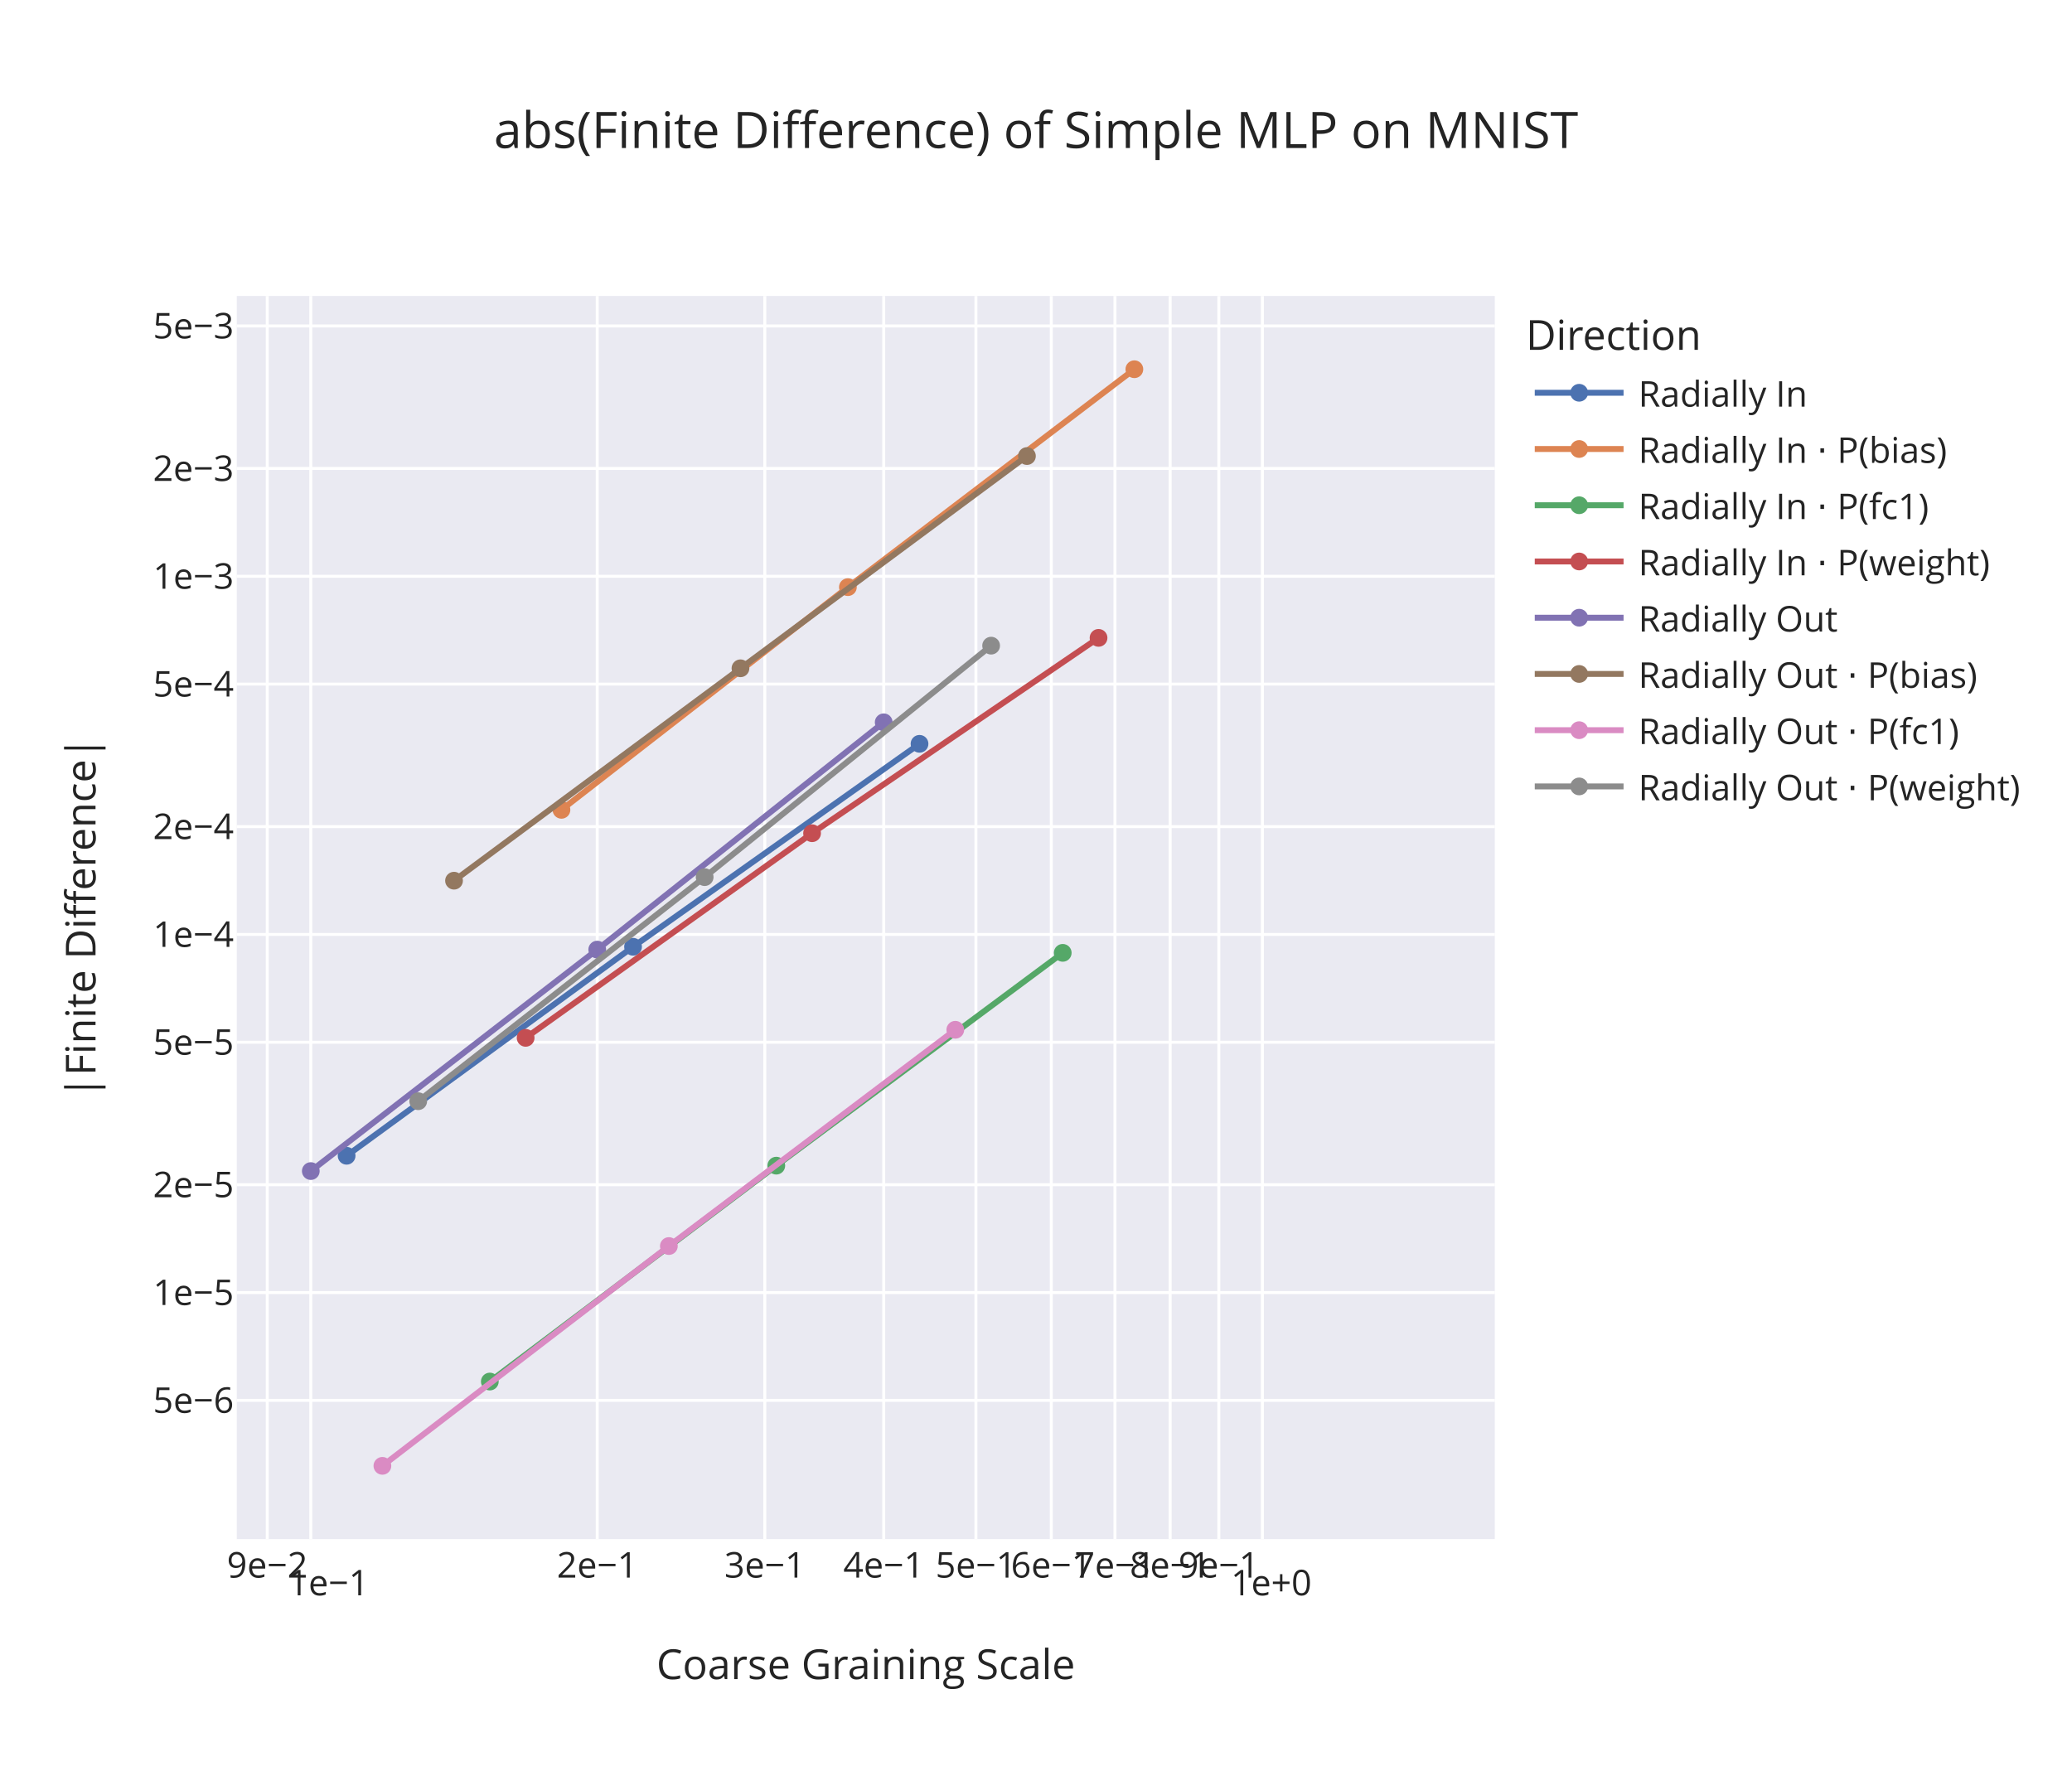
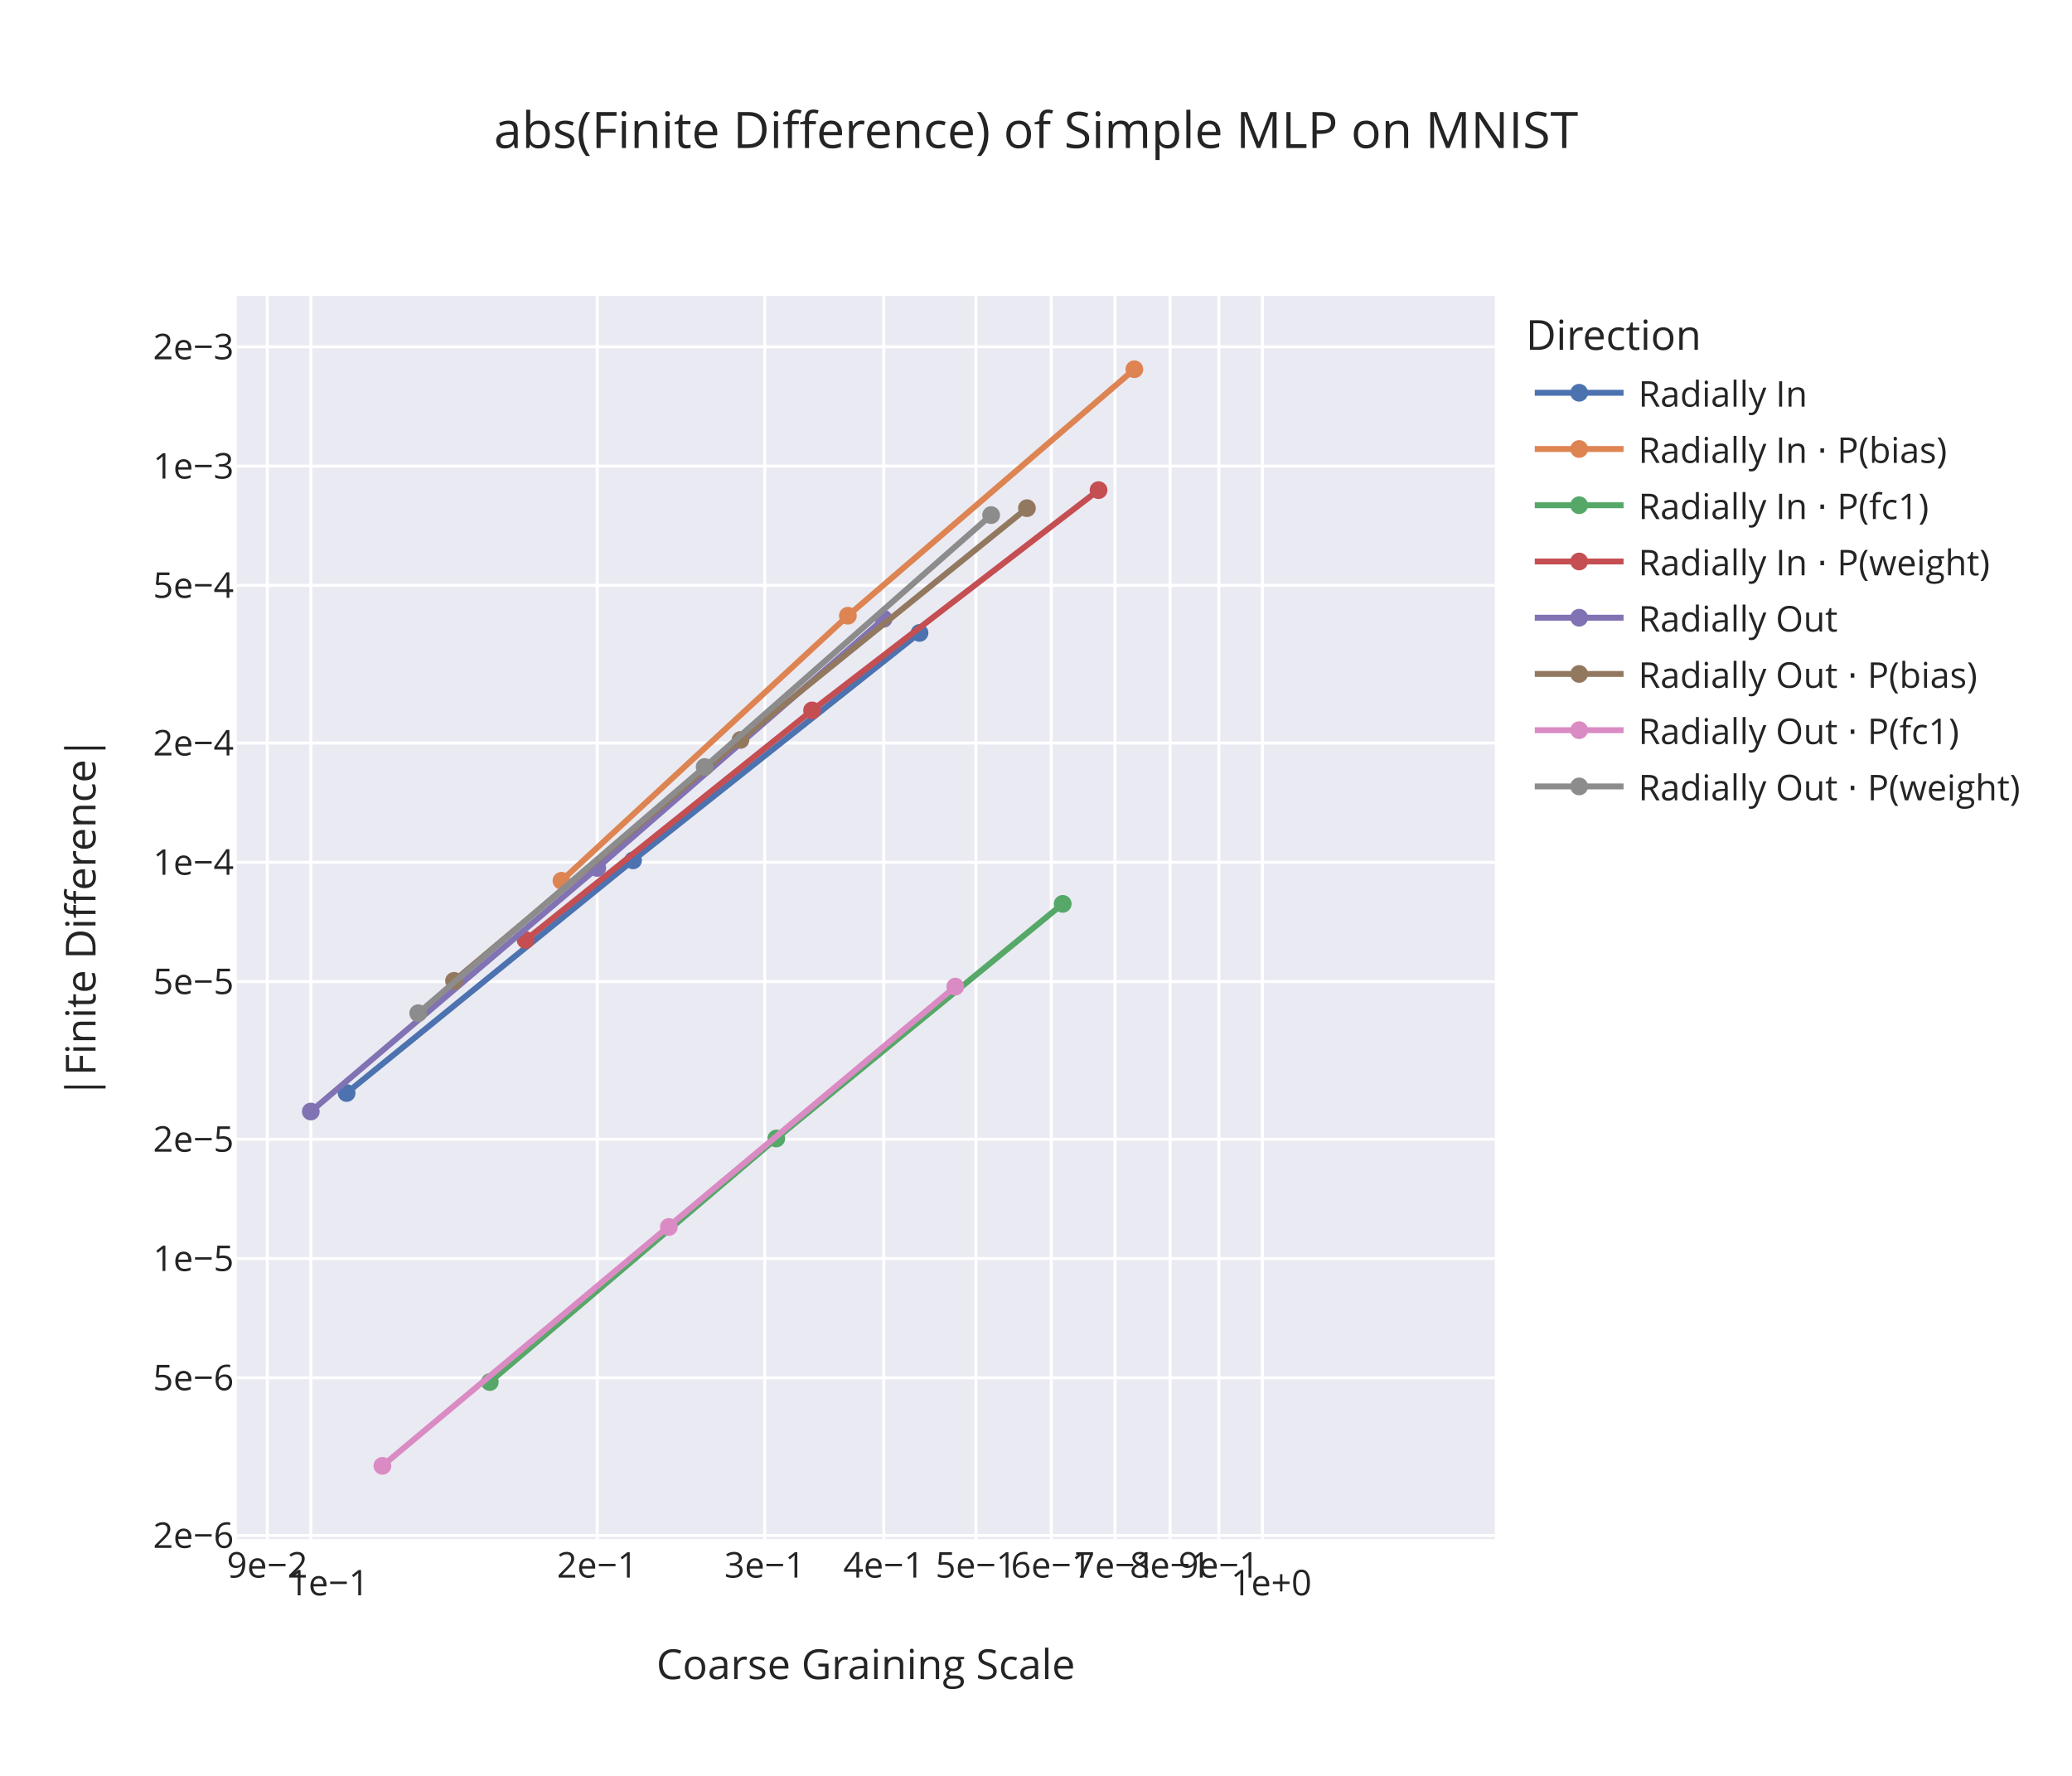
<svg xmlns="http://www.w3.org/2000/svg" class="main-svg" width="700" height="600" style="" viewBox="0 0 700 600">
  <rect x="0" y="0" width="700" height="600" style="fill: rgb(255, 255, 255); fill-opacity: 1;" />
-   <defs id="defs-af65b4">
+   <defs id="defs-10ab54">
    <g class="clips">
-       <clipPath id="clipaf65b4xyplot" class="plotclip">
+       <clipPath id="clip10ab54xyplot" class="plotclip">
        <rect width="425" height="420" />
      </clipPath>
-       <clipPath class="axesclip" id="clipaf65b4x">
+       <clipPath class="axesclip" id="clip10ab54x">
        <rect x="80" y="0" width="425" height="600" />
      </clipPath>
-       <clipPath class="axesclip" id="clipaf65b4y">
+       <clipPath class="axesclip" id="clip10ab54y">
        <rect x="0" y="100" width="700" height="420" />
      </clipPath>
-       <clipPath class="axesclip" id="clipaf65b4xy">
+       <clipPath class="axesclip" id="clip10ab54xy">
        <rect x="80" y="100" width="425" height="420" />
      </clipPath>
    </g>
    <g class="gradients" />
    <g class="patterns" />
  </defs>
  <g class="bglayer">
    <rect class="bg" x="80" y="100" width="425" height="420" style="fill: rgb(234, 234, 242); fill-opacity: 1; stroke-width: 0;" />
  </g>
  <g class="layer-below">
    <g class="imagelayer" />
    <g class="shapelayer" />
  </g>
  <g class="cartesianlayer">
    <g class="subplot xy">
      <g class="layer-subplot">
        <g class="shapelayer" />
        <g class="imagelayer" />
      </g>
      <g class="minor-gridlayer">
        <g class="x" />
        <g class="y" />
      </g>
      <g class="gridlayer">
        <g class="x">
          <path class="xgrid crisp" transform="translate(90.29,0)" d="M0,100v420" style="stroke: rgb(255, 255, 255); stroke-opacity: 1; stroke-width: 1px;" />
          <path class="xgrid crisp" transform="translate(105,0)" d="M0,100v420" style="stroke: rgb(255, 255, 255); stroke-opacity: 1; stroke-width: 1px;" />
          <path class="xgrid crisp" transform="translate(201.77,0)" d="M0,100v420" style="stroke: rgb(255, 255, 255); stroke-opacity: 1; stroke-width: 1px;" />
          <path class="xgrid crisp" transform="translate(258.38,0)" d="M0,100v420" style="stroke: rgb(255, 255, 255); stroke-opacity: 1; stroke-width: 1px;" />
          <path class="xgrid crisp" transform="translate(298.55,0)" d="M0,100v420" style="stroke: rgb(255, 255, 255); stroke-opacity: 1; stroke-width: 1px;" />
          <path class="xgrid crisp" transform="translate(329.7,0)" d="M0,100v420" style="stroke: rgb(255, 255, 255); stroke-opacity: 1; stroke-width: 1px;" />
          <path class="xgrid crisp" transform="translate(355.16,0)" d="M0,100v420" style="stroke: rgb(255, 255, 255); stroke-opacity: 1; stroke-width: 1px;" />
          <path class="xgrid crisp" transform="translate(376.68,0)" d="M0,100v420" style="stroke: rgb(255, 255, 255); stroke-opacity: 1; stroke-width: 1px;" />
          <path class="xgrid crisp" transform="translate(395.32,0)" d="M0,100v420" style="stroke: rgb(255, 255, 255); stroke-opacity: 1; stroke-width: 1px;" />
          <path class="xgrid crisp" transform="translate(411.77,0)" d="M0,100v420" style="stroke: rgb(255, 255, 255); stroke-opacity: 1; stroke-width: 1px;" />
          <path class="xgrid crisp" transform="translate(426.48,0)" d="M0,100v420" style="stroke: rgb(255, 255, 255); stroke-opacity: 1; stroke-width: 1px;" />
        </g>
        <g class="y">
-           <path class="ygrid crisp" transform="translate(0,473.13)" d="M80,0h425" style="stroke: rgb(255, 255, 255); stroke-opacity: 1; stroke-width: 1px;" />
-           <path class="ygrid crisp" transform="translate(0,436.71)" d="M80,0h425" style="stroke: rgb(255, 255, 255); stroke-opacity: 1; stroke-width: 1px;" />
-           <path class="ygrid crisp" transform="translate(0,400.28)" d="M80,0h425" style="stroke: rgb(255, 255, 255); stroke-opacity: 1; stroke-width: 1px;" />
-           <path class="ygrid crisp" transform="translate(0,352.13)" d="M80,0h425" style="stroke: rgb(255, 255, 255); stroke-opacity: 1; stroke-width: 1px;" />
-           <path class="ygrid crisp" transform="translate(0,315.71)" d="M80,0h425" style="stroke: rgb(255, 255, 255); stroke-opacity: 1; stroke-width: 1px;" />
-           <path class="ygrid crisp" transform="translate(0,279.28)" d="M80,0h425" style="stroke: rgb(255, 255, 255); stroke-opacity: 1; stroke-width: 1px;" />
-           <path class="ygrid crisp" transform="translate(0,231.13)" d="M80,0h425" style="stroke: rgb(255, 255, 255); stroke-opacity: 1; stroke-width: 1px;" />
-           <path class="ygrid crisp" transform="translate(0,194.7)" d="M80,0h425" style="stroke: rgb(255, 255, 255); stroke-opacity: 1; stroke-width: 1px;" />
-           <path class="ygrid crisp" transform="translate(0,158.28)" d="M80,0h425" style="stroke: rgb(255, 255, 255); stroke-opacity: 1; stroke-width: 1px;" />
-           <path class="ygrid crisp" transform="translate(0,110.13)" d="M80,0h425" style="stroke: rgb(255, 255, 255); stroke-opacity: 1; stroke-width: 1px;" />
+           <path class="ygrid crisp" transform="translate(0,518.77)" d="M80,0h425" style="stroke: rgb(255, 255, 255); stroke-opacity: 1; stroke-width: 1px;" />
+           <path class="ygrid crisp" transform="translate(0,465.5)" d="M80,0h425" style="stroke: rgb(255, 255, 255); stroke-opacity: 1; stroke-width: 1px;" />
+           <path class="ygrid crisp" transform="translate(0,425.21)" d="M80,0h425" style="stroke: rgb(255, 255, 255); stroke-opacity: 1; stroke-width: 1px;" />
+           <path class="ygrid crisp" transform="translate(0,384.91)" d="M80,0h425" style="stroke: rgb(255, 255, 255); stroke-opacity: 1; stroke-width: 1px;" />
+           <path class="ygrid crisp" transform="translate(0,331.64)" d="M80,0h425" style="stroke: rgb(255, 255, 255); stroke-opacity: 1; stroke-width: 1px;" />
+           <path class="ygrid crisp" transform="translate(0,291.34)" d="M80,0h425" style="stroke: rgb(255, 255, 255); stroke-opacity: 1; stroke-width: 1px;" />
+           <path class="ygrid crisp" transform="translate(0,251.04)" d="M80,0h425" style="stroke: rgb(255, 255, 255); stroke-opacity: 1; stroke-width: 1px;" />
+           <path class="ygrid crisp" transform="translate(0,197.77)" d="M80,0h425" style="stroke: rgb(255, 255, 255); stroke-opacity: 1; stroke-width: 1px;" />
+           <path class="ygrid crisp" transform="translate(0,157.48)" d="M80,0h425" style="stroke: rgb(255, 255, 255); stroke-opacity: 1; stroke-width: 1px;" />
+           <path class="ygrid crisp" transform="translate(0,117.18)" d="M80,0h425" style="stroke: rgb(255, 255, 255); stroke-opacity: 1; stroke-width: 1px;" />
        </g>
      </g>
      <g class="zerolinelayer" />
      <g class="layer-between">
        <g class="shapelayer" />
        <g class="imagelayer" />
      </g>
      <path class="xlines-below" />
      <path class="ylines-below" />
      <g class="overlines-below" />
      <g class="xaxislayer-below" />
      <g class="yaxislayer-below" />
      <g class="overaxes-below" />
-       <g class="plot" transform="translate(80,100)" clip-path="url(#clipaf65b4xyplot)">
+       <g class="plot" transform="translate(80,100)" clip-path="url(#clip10ab54xyplot)">
        <g class="scatterlayer mlayer">
-           <g class="trace scatter tracee5538f" style="stroke-miterlimit: 2; opacity: 1;">
-             <g class="fills" />
-             <g class="errorbars" />
-             <g class="lines">
-               <path class="js-line" d="M37.1,290.49L133.87,219.88L230.65,151.31" style="vector-effect: none; fill: none; stroke: rgb(76, 114, 176); stroke-opacity: 1; stroke-width: 2px; opacity: 1;" />
-             </g>
-             <g class="points">
-               <path class="point" transform="translate(37.1,290.49)" d="M3,0A3,3 0 1,1 0,-3A3,3 0 0,1 3,0Z" style="opacity: 1; stroke-width: 0px; fill: rgb(76, 114, 176); fill-opacity: 1;" />
-               <path class="point" transform="translate(133.87,219.88)" d="M3,0A3,3 0 1,1 0,-3A3,3 0 0,1 3,0Z" style="opacity: 1; stroke-width: 0px; fill: rgb(76, 114, 176); fill-opacity: 1;" />
-               <path class="point" transform="translate(230.65,151.31)" d="M3,0A3,3 0 1,1 0,-3A3,3 0 0,1 3,0Z" style="opacity: 1; stroke-width: 0px; fill: rgb(76, 114, 176); fill-opacity: 1;" />
-             </g>
-             <g class="text" />
-           </g>
-           <g class="trace scatter tracea73d9d" style="stroke-miterlimit: 2; opacity: 1;">
-             <g class="fills" />
-             <g class="errorbars" />
-             <g class="lines">
-               <path class="js-line" d="M109.68,173.61L206.45,98.37L303.23,24.75" style="vector-effect: none; fill: none; stroke: rgb(221, 132, 82); stroke-opacity: 1; stroke-width: 2px; opacity: 1;" />
-             </g>
-             <g class="points">
-               <path class="point" transform="translate(109.68,173.61)" d="M3,0A3,3 0 1,1 0,-3A3,3 0 0,1 3,0Z" style="opacity: 1; stroke-width: 0px; fill: rgb(221, 132, 82); fill-opacity: 1;" />
-               <path class="point" transform="translate(206.45,98.37)" d="M3,0A3,3 0 1,1 0,-3A3,3 0 0,1 3,0Z" style="opacity: 1; stroke-width: 0px; fill: rgb(221, 132, 82); fill-opacity: 1;" />
+           <g class="trace scatter tracea377d1" style="stroke-miterlimit: 2; opacity: 1;">
+             <g class="fills" />
+             <g class="errorbars" />
+             <g class="lines">
+               <path class="js-line" d="M37.1,269.29L133.87,190.68L230.65,113.84" style="vector-effect: none; fill: none; stroke: rgb(76, 114, 176); stroke-opacity: 1; stroke-width: 2px; opacity: 1;" />
+             </g>
+             <g class="points">
+               <path class="point" transform="translate(37.1,269.29)" d="M3,0A3,3 0 1,1 0,-3A3,3 0 0,1 3,0Z" style="opacity: 1; stroke-width: 0px; fill: rgb(76, 114, 176); fill-opacity: 1;" />
+               <path class="point" transform="translate(133.87,190.68)" d="M3,0A3,3 0 1,1 0,-3A3,3 0 0,1 3,0Z" style="opacity: 1; stroke-width: 0px; fill: rgb(76, 114, 176); fill-opacity: 1;" />
+               <path class="point" transform="translate(230.65,113.84)" d="M3,0A3,3 0 1,1 0,-3A3,3 0 0,1 3,0Z" style="opacity: 1; stroke-width: 0px; fill: rgb(76, 114, 176); fill-opacity: 1;" />
+             </g>
+             <g class="text" />
+           </g>
+           <g class="trace scatter trace57235b" style="stroke-miterlimit: 2; opacity: 1;">
+             <g class="fills" />
+             <g class="errorbars" />
+             <g class="lines">
+               <path class="js-line" d="M109.68,197.57L206.45,108.03L303.23,24.75" style="vector-effect: none; fill: none; stroke: rgb(221, 132, 82); stroke-opacity: 1; stroke-width: 2px; opacity: 1;" />
+             </g>
+             <g class="points">
+               <path class="point" transform="translate(109.68,197.57)" d="M3,0A3,3 0 1,1 0,-3A3,3 0 0,1 3,0Z" style="opacity: 1; stroke-width: 0px; fill: rgb(221, 132, 82); fill-opacity: 1;" />
+               <path class="point" transform="translate(206.45,108.03)" d="M3,0A3,3 0 1,1 0,-3A3,3 0 0,1 3,0Z" style="opacity: 1; stroke-width: 0px; fill: rgb(221, 132, 82); fill-opacity: 1;" />
              <path class="point" transform="translate(303.23,24.75)" d="M3,0A3,3 0 1,1 0,-3A3,3 0 0,1 3,0Z" style="opacity: 1; stroke-width: 0px; fill: rgb(221, 132, 82); fill-opacity: 1;" />
            </g>
            <g class="text" />
          </g>
-           <g class="trace scatter trace91659c" style="stroke-miterlimit: 2; opacity: 1;">
-             <g class="fills" />
-             <g class="errorbars" />
-             <g class="lines">
-               <path class="js-line" d="M85.48,366.77L182.26,293.83L279.03,221.93" style="vector-effect: none; fill: none; stroke: rgb(85, 168, 104); stroke-opacity: 1; stroke-width: 2px; opacity: 1;" />
-             </g>
-             <g class="points">
-               <path class="point" transform="translate(85.48,366.77)" d="M3,0A3,3 0 1,1 0,-3A3,3 0 0,1 3,0Z" style="opacity: 1; stroke-width: 0px; fill: rgb(85, 168, 104); fill-opacity: 1;" />
-               <path class="point" transform="translate(182.26,293.83)" d="M3,0A3,3 0 1,1 0,-3A3,3 0 0,1 3,0Z" style="opacity: 1; stroke-width: 0px; fill: rgb(85, 168, 104); fill-opacity: 1;" />
-               <path class="point" transform="translate(279.03,221.93)" d="M3,0A3,3 0 1,1 0,-3A3,3 0 0,1 3,0Z" style="opacity: 1; stroke-width: 0px; fill: rgb(85, 168, 104); fill-opacity: 1;" />
-             </g>
-             <g class="text" />
-           </g>
-           <g class="trace scatter trace039fd4" style="stroke-miterlimit: 2; opacity: 1;">
-             <g class="fills" />
-             <g class="errorbars" />
-             <g class="lines">
-               <path class="js-line" d="M97.58,250.65L194.35,181.51L291.13,115.51" style="vector-effect: none; fill: none; stroke: rgb(196, 78, 82); stroke-opacity: 1; stroke-width: 2px; opacity: 1;" />
-             </g>
-             <g class="points">
-               <path class="point" transform="translate(97.58,250.65)" d="M3,0A3,3 0 1,1 0,-3A3,3 0 0,1 3,0Z" style="opacity: 1; stroke-width: 0px; fill: rgb(196, 78, 82); fill-opacity: 1;" />
-               <path class="point" transform="translate(194.35,181.51)" d="M3,0A3,3 0 1,1 0,-3A3,3 0 0,1 3,0Z" style="opacity: 1; stroke-width: 0px; fill: rgb(196, 78, 82); fill-opacity: 1;" />
-               <path class="point" transform="translate(291.13,115.51)" d="M3,0A3,3 0 1,1 0,-3A3,3 0 0,1 3,0Z" style="opacity: 1; stroke-width: 0px; fill: rgb(196, 78, 82); fill-opacity: 1;" />
-             </g>
-             <g class="text" />
-           </g>
-           <g class="trace scatter trace7baa0a" style="stroke-miterlimit: 2; opacity: 1;">
-             <g class="fills" />
-             <g class="errorbars" />
-             <g class="lines">
-               <path class="js-line" d="M25,295.66L121.77,220.83L218.55,144.04" style="vector-effect: none; fill: none; stroke: rgb(129, 114, 179); stroke-opacity: 1; stroke-width: 2px; opacity: 1;" />
-             </g>
-             <g class="points">
-               <path class="point" transform="translate(25,295.66)" d="M3,0A3,3 0 1,1 0,-3A3,3 0 0,1 3,0Z" style="opacity: 1; stroke-width: 0px; fill: rgb(129, 114, 179); fill-opacity: 1;" />
-               <path class="point" transform="translate(121.77,220.83)" d="M3,0A3,3 0 1,1 0,-3A3,3 0 0,1 3,0Z" style="opacity: 1; stroke-width: 0px; fill: rgb(129, 114, 179); fill-opacity: 1;" />
-               <path class="point" transform="translate(218.55,144.04)" d="M3,0A3,3 0 1,1 0,-3A3,3 0 0,1 3,0Z" style="opacity: 1; stroke-width: 0px; fill: rgb(129, 114, 179); fill-opacity: 1;" />
-             </g>
-             <g class="text" />
-           </g>
-           <g class="trace scatter trace7bb5a4" style="stroke-miterlimit: 2; opacity: 1;">
-             <g class="fills" />
-             <g class="errorbars" />
-             <g class="lines">
-               <path class="js-line" d="M73.39,197.55L266.94,54.08" style="vector-effect: none; fill: none; stroke: rgb(147, 120, 96); stroke-opacity: 1; stroke-width: 2px; opacity: 1;" />
-             </g>
-             <g class="points">
-               <path class="point" transform="translate(73.39,197.55)" d="M3,0A3,3 0 1,1 0,-3A3,3 0 0,1 3,0Z" style="opacity: 1; stroke-width: 0px; fill: rgb(147, 120, 96); fill-opacity: 1;" />
-               <path class="point" transform="translate(170.16,125.79)" d="M3,0A3,3 0 1,1 0,-3A3,3 0 0,1 3,0Z" style="opacity: 1; stroke-width: 0px; fill: rgb(147, 120, 96); fill-opacity: 1;" />
-               <path class="point" transform="translate(266.94,54.08)" d="M3,0A3,3 0 1,1 0,-3A3,3 0 0,1 3,0Z" style="opacity: 1; stroke-width: 0px; fill: rgb(147, 120, 96); fill-opacity: 1;" />
-             </g>
-             <g class="text" />
-           </g>
-           <g class="trace scatter trace5048cb" style="stroke-miterlimit: 2; opacity: 1;">
-             <g class="fills" />
-             <g class="errorbars" />
-             <g class="lines">
-               <path class="js-line" d="M49.19,395.25L145.97,320.99L242.74,247.92" style="vector-effect: none; fill: none; stroke: rgb(218, 139, 195); stroke-opacity: 1; stroke-width: 2px; opacity: 1;" />
+           <g class="trace scatter trace805c27" style="stroke-miterlimit: 2; opacity: 1;">
+             <g class="fills" />
+             <g class="errorbars" />
+             <g class="lines">
+               <path class="js-line" d="M85.48,366.94L182.26,284.65L279.03,205.38" style="vector-effect: none; fill: none; stroke: rgb(85, 168, 104); stroke-opacity: 1; stroke-width: 2px; opacity: 1;" />
+             </g>
+             <g class="points">
+               <path class="point" transform="translate(85.48,366.94)" d="M3,0A3,3 0 1,1 0,-3A3,3 0 0,1 3,0Z" style="opacity: 1; stroke-width: 0px; fill: rgb(85, 168, 104); fill-opacity: 1;" />
+               <path class="point" transform="translate(182.26,284.65)" d="M3,0A3,3 0 1,1 0,-3A3,3 0 0,1 3,0Z" style="opacity: 1; stroke-width: 0px; fill: rgb(85, 168, 104); fill-opacity: 1;" />
+               <path class="point" transform="translate(279.03,205.38)" d="M3,0A3,3 0 1,1 0,-3A3,3 0 0,1 3,0Z" style="opacity: 1; stroke-width: 0px; fill: rgb(85, 168, 104); fill-opacity: 1;" />
+             </g>
+             <g class="text" />
+           </g>
+           <g class="trace scatter trace6a32e7" style="stroke-miterlimit: 2; opacity: 1;">
+             <g class="fills" />
+             <g class="errorbars" />
+             <g class="lines">
+               <path class="js-line" d="M97.58,217.59L194.35,140.02L291.13,65.59" style="vector-effect: none; fill: none; stroke: rgb(196, 78, 82); stroke-opacity: 1; stroke-width: 2px; opacity: 1;" />
+             </g>
+             <g class="points">
+               <path class="point" transform="translate(97.58,217.59)" d="M3,0A3,3 0 1,1 0,-3A3,3 0 0,1 3,0Z" style="opacity: 1; stroke-width: 0px; fill: rgb(196, 78, 82); fill-opacity: 1;" />
+               <path class="point" transform="translate(194.35,140.02)" d="M3,0A3,3 0 1,1 0,-3A3,3 0 0,1 3,0Z" style="opacity: 1; stroke-width: 0px; fill: rgb(196, 78, 82); fill-opacity: 1;" />
+               <path class="point" transform="translate(291.13,65.59)" d="M3,0A3,3 0 1,1 0,-3A3,3 0 0,1 3,0Z" style="opacity: 1; stroke-width: 0px; fill: rgb(196, 78, 82); fill-opacity: 1;" />
+             </g>
+             <g class="text" />
+           </g>
+           <g class="trace scatter trace782c33" style="stroke-miterlimit: 2; opacity: 1;">
+             <g class="fills" />
+             <g class="errorbars" />
+             <g class="lines">
+               <path class="js-line" d="M25,275.54L121.77,193.26L218.55,109.06" style="vector-effect: none; fill: none; stroke: rgb(129, 114, 179); stroke-opacity: 1; stroke-width: 2px; opacity: 1;" />
+             </g>
+             <g class="points">
+               <path class="point" transform="translate(25,275.54)" d="M3,0A3,3 0 1,1 0,-3A3,3 0 0,1 3,0Z" style="opacity: 1; stroke-width: 0px; fill: rgb(129, 114, 179); fill-opacity: 1;" />
+               <path class="point" transform="translate(121.77,193.26)" d="M3,0A3,3 0 1,1 0,-3A3,3 0 0,1 3,0Z" style="opacity: 1; stroke-width: 0px; fill: rgb(129, 114, 179); fill-opacity: 1;" />
+               <path class="point" transform="translate(218.55,109.06)" d="M3,0A3,3 0 1,1 0,-3A3,3 0 0,1 3,0Z" style="opacity: 1; stroke-width: 0px; fill: rgb(129, 114, 179); fill-opacity: 1;" />
+             </g>
+             <g class="text" />
+           </g>
+           <g class="trace scatter trace9dc2d0" style="stroke-miterlimit: 2; opacity: 1;">
+             <g class="fills" />
+             <g class="errorbars" />
+             <g class="lines">
+               <path class="js-line" d="M73.39,231.39L170.16,150L266.94,71.69" style="vector-effect: none; fill: none; stroke: rgb(147, 120, 96); stroke-opacity: 1; stroke-width: 2px; opacity: 1;" />
+             </g>
+             <g class="points">
+               <path class="point" transform="translate(73.39,231.39)" d="M3,0A3,3 0 1,1 0,-3A3,3 0 0,1 3,0Z" style="opacity: 1; stroke-width: 0px; fill: rgb(147, 120, 96); fill-opacity: 1;" />
+               <path class="point" transform="translate(170.16,150)" d="M3,0A3,3 0 1,1 0,-3A3,3 0 0,1 3,0Z" style="opacity: 1; stroke-width: 0px; fill: rgb(147, 120, 96); fill-opacity: 1;" />
+               <path class="point" transform="translate(266.94,71.69)" d="M3,0A3,3 0 1,1 0,-3A3,3 0 0,1 3,0Z" style="opacity: 1; stroke-width: 0px; fill: rgb(147, 120, 96); fill-opacity: 1;" />
+             </g>
+             <g class="text" />
+           </g>
+           <g class="trace scatter trace8a8387" style="stroke-miterlimit: 2; opacity: 1;">
+             <g class="fills" />
+             <g class="errorbars" />
+             <g class="lines">
+               <path class="js-line" d="M49.19,395.25L242.74,233.33" style="vector-effect: none; fill: none; stroke: rgb(218, 139, 195); stroke-opacity: 1; stroke-width: 2px; opacity: 1;" />
            </g>
            <g class="points">
              <path class="point" transform="translate(49.19,395.25)" d="M3,0A3,3 0 1,1 0,-3A3,3 0 0,1 3,0Z" style="opacity: 1; stroke-width: 0px; fill: rgb(218, 139, 195); fill-opacity: 1;" />
-               <path class="point" transform="translate(145.97,320.99)" d="M3,0A3,3 0 1,1 0,-3A3,3 0 0,1 3,0Z" style="opacity: 1; stroke-width: 0px; fill: rgb(218, 139, 195); fill-opacity: 1;" />
-               <path class="point" transform="translate(242.74,247.92)" d="M3,0A3,3 0 1,1 0,-3A3,3 0 0,1 3,0Z" style="opacity: 1; stroke-width: 0px; fill: rgb(218, 139, 195); fill-opacity: 1;" />
-             </g>
-             <g class="text" />
-           </g>
-           <g class="trace scatter tracec4c87a" style="stroke-miterlimit: 2; opacity: 1;">
-             <g class="fills" />
-             <g class="errorbars" />
-             <g class="lines">
-               <path class="js-line" d="M61.29,272.05L158.06,196.35L254.84,118.14" style="vector-effect: none; fill: none; stroke: rgb(140, 140, 140); stroke-opacity: 1; stroke-width: 2px; opacity: 1;" />
-             </g>
-             <g class="points">
-               <path class="point" transform="translate(61.29,272.05)" d="M3,0A3,3 0 1,1 0,-3A3,3 0 0,1 3,0Z" style="opacity: 1; stroke-width: 0px; fill: rgb(140, 140, 140); fill-opacity: 1;" />
-               <path class="point" transform="translate(158.06,196.35)" d="M3,0A3,3 0 1,1 0,-3A3,3 0 0,1 3,0Z" style="opacity: 1; stroke-width: 0px; fill: rgb(140, 140, 140); fill-opacity: 1;" />
-               <path class="point" transform="translate(254.84,118.14)" d="M3,0A3,3 0 1,1 0,-3A3,3 0 0,1 3,0Z" style="opacity: 1; stroke-width: 0px; fill: rgb(140, 140, 140); fill-opacity: 1;" />
+               <path class="point" transform="translate(145.97,314.54)" d="M3,0A3,3 0 1,1 0,-3A3,3 0 0,1 3,0Z" style="opacity: 1; stroke-width: 0px; fill: rgb(218, 139, 195); fill-opacity: 1;" />
+               <path class="point" transform="translate(242.74,233.33)" d="M3,0A3,3 0 1,1 0,-3A3,3 0 0,1 3,0Z" style="opacity: 1; stroke-width: 0px; fill: rgb(218, 139, 195); fill-opacity: 1;" />
+             </g>
+             <g class="text" />
+           </g>
+           <g class="trace scatter trace06b596" style="stroke-miterlimit: 2; opacity: 1;">
+             <g class="fills" />
+             <g class="errorbars" />
+             <g class="lines">
+               <path class="js-line" d="M61.29,242.31L158.06,159.14L254.84,74.03" style="vector-effect: none; fill: none; stroke: rgb(140, 140, 140); stroke-opacity: 1; stroke-width: 2px; opacity: 1;" />
+             </g>
+             <g class="points">
+               <path class="point" transform="translate(61.29,242.31)" d="M3,0A3,3 0 1,1 0,-3A3,3 0 0,1 3,0Z" style="opacity: 1; stroke-width: 0px; fill: rgb(140, 140, 140); fill-opacity: 1;" />
+               <path class="point" transform="translate(158.06,159.14)" d="M3,0A3,3 0 1,1 0,-3A3,3 0 0,1 3,0Z" style="opacity: 1; stroke-width: 0px; fill: rgb(140, 140, 140); fill-opacity: 1;" />
+               <path class="point" transform="translate(254.84,74.03)" d="M3,0A3,3 0 1,1 0,-3A3,3 0 0,1 3,0Z" style="opacity: 1; stroke-width: 0px; fill: rgb(140, 140, 140); fill-opacity: 1;" />
            </g>
            <g class="text" />
          </g>
        </g>
      </g>
      <g class="overplot" />
      <path class="xlines-above crisp" d="M0,0" style="fill: none;" />
      <path class="ylines-above crisp" d="M0,0" style="fill: none;" />
      <g class="overlines-above" />
      <g class="xaxislayer-above">
        <g class="xtick">
          <text text-anchor="middle" x="0" y="533" transform="translate(90.29,0)" style="font-family: 'Open Sans', verdana, arial, sans-serif; font-size: 12px; fill: rgb(36, 36, 36); fill-opacity: 1; white-space: pre; opacity: 1;">9e−2</text>
        </g>
        <g class="xtick">
          <text text-anchor="middle" x="6" y="539" style="font-family: 'Open Sans', verdana, arial, sans-serif; font-size: 12px; fill: rgb(36, 36, 36); fill-opacity: 1; white-space: pre; opacity: 1;" transform="translate(105,0)">1e−1</text>
        </g>
        <g class="xtick">
          <text text-anchor="middle" x="0" y="533" style="font-family: 'Open Sans', verdana, arial, sans-serif; font-size: 12px; fill: rgb(36, 36, 36); fill-opacity: 1; white-space: pre; opacity: 1;" transform="translate(201.77,0)">2e−1</text>
        </g>
        <g class="xtick">
          <text text-anchor="middle" x="0" y="533" style="font-family: 'Open Sans', verdana, arial, sans-serif; font-size: 12px; fill: rgb(36, 36, 36); fill-opacity: 1; white-space: pre; opacity: 1;" transform="translate(258.38,0)">3e−1</text>
        </g>
        <g class="xtick">
          <text text-anchor="middle" x="0" y="533" style="font-family: 'Open Sans', verdana, arial, sans-serif; font-size: 12px; fill: rgb(36, 36, 36); fill-opacity: 1; white-space: pre; opacity: 1;" transform="translate(298.55,0)">4e−1</text>
        </g>
        <g class="xtick">
          <text text-anchor="middle" x="0" y="533" style="font-family: 'Open Sans', verdana, arial, sans-serif; font-size: 12px; fill: rgb(36, 36, 36); fill-opacity: 1; white-space: pre; opacity: 1;" transform="translate(329.7,0)">5e−1</text>
        </g>
        <g class="xtick">
          <text text-anchor="middle" x="0" y="533" style="font-family: 'Open Sans', verdana, arial, sans-serif; font-size: 12px; fill: rgb(36, 36, 36); fill-opacity: 1; white-space: pre; opacity: 1;" transform="translate(355.16,0)">6e−1</text>
        </g>
        <g class="xtick">
          <text text-anchor="middle" x="0" y="533" style="font-family: 'Open Sans', verdana, arial, sans-serif; font-size: 12px; fill: rgb(36, 36, 36); fill-opacity: 1; white-space: pre; opacity: 1;" transform="translate(376.68,0)">7e−1</text>
        </g>
        <g class="xtick">
          <text text-anchor="middle" x="0" y="533" style="font-family: 'Open Sans', verdana, arial, sans-serif; font-size: 12px; fill: rgb(36, 36, 36); fill-opacity: 1; white-space: pre; opacity: 1;" transform="translate(395.32,0)">8e−1</text>
        </g>
        <g class="xtick">
          <text text-anchor="middle" x="0" y="533" style="font-family: 'Open Sans', verdana, arial, sans-serif; font-size: 12px; fill: rgb(36, 36, 36); fill-opacity: 1; white-space: pre; opacity: 1;" transform="translate(411.77,0)">9e−1</text>
        </g>
        <g class="xtick">
          <text text-anchor="middle" x="3" y="539" style="font-family: 'Open Sans', verdana, arial, sans-serif; font-size: 12px; fill: rgb(36, 36, 36); fill-opacity: 1; white-space: pre; opacity: 1;" transform="translate(426.48,0)">1e+0</text>
        </g>
      </g>
      <g class="yaxislayer-above">
        <g class="ytick">
-           <text text-anchor="end" x="79" y="4.2" transform="translate(0,473.13)" style="font-family: 'Open Sans', verdana, arial, sans-serif; font-size: 12px; fill: rgb(36, 36, 36); fill-opacity: 1; white-space: pre; opacity: 1;">5e−6</text>
-         </g>
-         <g class="ytick">
-           <text text-anchor="end" x="79" y="4.2" style="font-family: 'Open Sans', verdana, arial, sans-serif; font-size: 12px; fill: rgb(36, 36, 36); fill-opacity: 1; white-space: pre; opacity: 1;" transform="translate(0,436.71)">1e−5</text>
-         </g>
-         <g class="ytick">
-           <text text-anchor="end" x="79" y="4.2" style="font-family: 'Open Sans', verdana, arial, sans-serif; font-size: 12px; fill: rgb(36, 36, 36); fill-opacity: 1; white-space: pre; opacity: 1;" transform="translate(0,400.28)">2e−5</text>
-         </g>
-         <g class="ytick">
-           <text text-anchor="end" x="79" y="4.2" style="font-family: 'Open Sans', verdana, arial, sans-serif; font-size: 12px; fill: rgb(36, 36, 36); fill-opacity: 1; white-space: pre; opacity: 1;" transform="translate(0,352.13)">5e−5</text>
-         </g>
-         <g class="ytick">
-           <text text-anchor="end" x="79" y="4.2" style="font-family: 'Open Sans', verdana, arial, sans-serif; font-size: 12px; fill: rgb(36, 36, 36); fill-opacity: 1; white-space: pre; opacity: 1;" transform="translate(0,315.71)">1e−4</text>
-         </g>
-         <g class="ytick">
-           <text text-anchor="end" x="79" y="4.2" style="font-family: 'Open Sans', verdana, arial, sans-serif; font-size: 12px; fill: rgb(36, 36, 36); fill-opacity: 1; white-space: pre; opacity: 1;" transform="translate(0,279.28)">2e−4</text>
-         </g>
-         <g class="ytick">
-           <text text-anchor="end" x="79" y="4.2" style="font-family: 'Open Sans', verdana, arial, sans-serif; font-size: 12px; fill: rgb(36, 36, 36); fill-opacity: 1; white-space: pre; opacity: 1;" transform="translate(0,231.13)">5e−4</text>
-         </g>
-         <g class="ytick">
-           <text text-anchor="end" x="79" y="4.2" style="font-family: 'Open Sans', verdana, arial, sans-serif; font-size: 12px; fill: rgb(36, 36, 36); fill-opacity: 1; white-space: pre; opacity: 1;" transform="translate(0,194.7)">1e−3</text>
-         </g>
-         <g class="ytick">
-           <text text-anchor="end" x="79" y="4.2" style="font-family: 'Open Sans', verdana, arial, sans-serif; font-size: 12px; fill: rgb(36, 36, 36); fill-opacity: 1; white-space: pre; opacity: 1;" transform="translate(0,158.28)">2e−3</text>
-         </g>
-         <g class="ytick">
-           <text text-anchor="end" x="79" y="4.2" style="font-family: 'Open Sans', verdana, arial, sans-serif; font-size: 12px; fill: rgb(36, 36, 36); fill-opacity: 1; white-space: pre; opacity: 1;" transform="translate(0,110.13)">5e−3</text>
+           <text text-anchor="end" x="79" y="4.2" transform="translate(0,518.77)" style="font-family: 'Open Sans', verdana, arial, sans-serif; font-size: 12px; fill: rgb(36, 36, 36); fill-opacity: 1; white-space: pre; opacity: 1;">2e−6</text>
+         </g>
+         <g class="ytick">
+           <text text-anchor="end" x="79" y="4.2" style="font-family: 'Open Sans', verdana, arial, sans-serif; font-size: 12px; fill: rgb(36, 36, 36); fill-opacity: 1; white-space: pre; opacity: 1;" transform="translate(0,465.5)">5e−6</text>
+         </g>
+         <g class="ytick">
+           <text text-anchor="end" x="79" y="4.2" style="font-family: 'Open Sans', verdana, arial, sans-serif; font-size: 12px; fill: rgb(36, 36, 36); fill-opacity: 1; white-space: pre; opacity: 1;" transform="translate(0,425.21)">1e−5</text>
+         </g>
+         <g class="ytick">
+           <text text-anchor="end" x="79" y="4.2" style="font-family: 'Open Sans', verdana, arial, sans-serif; font-size: 12px; fill: rgb(36, 36, 36); fill-opacity: 1; white-space: pre; opacity: 1;" transform="translate(0,384.91)">2e−5</text>
+         </g>
+         <g class="ytick">
+           <text text-anchor="end" x="79" y="4.2" style="font-family: 'Open Sans', verdana, arial, sans-serif; font-size: 12px; fill: rgb(36, 36, 36); fill-opacity: 1; white-space: pre; opacity: 1;" transform="translate(0,331.64)">5e−5</text>
+         </g>
+         <g class="ytick">
+           <text text-anchor="end" x="79" y="4.2" style="font-family: 'Open Sans', verdana, arial, sans-serif; font-size: 12px; fill: rgb(36, 36, 36); fill-opacity: 1; white-space: pre; opacity: 1;" transform="translate(0,291.34)">1e−4</text>
+         </g>
+         <g class="ytick">
+           <text text-anchor="end" x="79" y="4.2" style="font-family: 'Open Sans', verdana, arial, sans-serif; font-size: 12px; fill: rgb(36, 36, 36); fill-opacity: 1; white-space: pre; opacity: 1;" transform="translate(0,251.04)">2e−4</text>
+         </g>
+         <g class="ytick">
+           <text text-anchor="end" x="79" y="4.2" style="font-family: 'Open Sans', verdana, arial, sans-serif; font-size: 12px; fill: rgb(36, 36, 36); fill-opacity: 1; white-space: pre; opacity: 1;" transform="translate(0,197.77)">5e−4</text>
+         </g>
+         <g class="ytick">
+           <text text-anchor="end" x="79" y="4.2" style="font-family: 'Open Sans', verdana, arial, sans-serif; font-size: 12px; fill: rgb(36, 36, 36); fill-opacity: 1; white-space: pre; opacity: 1;" transform="translate(0,157.48)">1e−3</text>
+         </g>
+         <g class="ytick">
+           <text text-anchor="end" x="79" y="4.2" style="font-family: 'Open Sans', verdana, arial, sans-serif; font-size: 12px; fill: rgb(36, 36, 36); fill-opacity: 1; white-space: pre; opacity: 1;" transform="translate(0,117.18)">2e−3</text>
        </g>
      </g>
      <g class="overaxes-above" />
    </g>
  </g>
  <g class="polarlayer" />
  <g class="smithlayer" />
  <g class="ternarylayer" />
  <g class="geolayer" />
  <g class="funnelarealayer" />
  <g class="pielayer" />
  <g class="iciclelayer" />
  <g class="treemaplayer" />
  <g class="sunburstlayer" />
  <g class="glimages" />
-   <defs id="topdefs-af65b4">
+   <defs id="topdefs-10ab54">
    <g class="clips" />
-     <clipPath id="legendaf65b4">
+     <clipPath id="legend10ab54">
      <rect width="175" height="181" x="0" y="0" />
    </clipPath>
  </defs>
  <g class="layer-above">
    <g class="imagelayer" />
    <g class="shapelayer" />
  </g>
  <g class="infolayer">
    <g class="legend" pointer-events="all" transform="translate(513.5,100)">
      <rect class="bg" shape-rendering="crispEdges" width="175" height="181" x="0" y="0" style="stroke: rgb(68, 68, 68); stroke-opacity: 1; fill: rgb(255, 255, 255); fill-opacity: 1; stroke-width: 0px;" />
-       <g class="scrollbox" transform="" clip-path="url(#legendaf65b4)">
+       <g class="scrollbox" transform="" clip-path="url(#legend10ab54)">
        <text class="legendtitletext" text-anchor="start" x="2" y="18.2" style="font-family: 'Open Sans', verdana, arial, sans-serif; font-size: 14px; fill: rgb(36, 36, 36); fill-opacity: 1; white-space: pre;">Direction</text>
        <g class="groups">
          <g class="traces" transform="translate(0,32.7)" style="opacity: 1;">
            <text class="legendtext" text-anchor="start" x="40" y="4.68" style="font-family: 'Open Sans', verdana, arial, sans-serif; font-size: 12px; fill: rgb(36, 36, 36); fill-opacity: 1; white-space: pre;">Radially In</text>
            <g class="layers" style="opacity: 1;">
              <g class="legendfill" />
              <g class="legendlines">
                <path class="js-line" d="M5,0h30" style="fill: none; stroke: rgb(76, 114, 176); stroke-opacity: 1; stroke-width: 2px;" />
              </g>
              <g class="legendsymbols">
                <g class="legendpoints">
                  <path class="scatterpts" transform="translate(20,0)" d="M3,0A3,3 0 1,1 0,-3A3,3 0 0,1 3,0Z" style="opacity: 1; stroke-width: 0px; fill: rgb(76, 114, 176); fill-opacity: 1;" />
                </g>
              </g>
            </g>
            <rect class="legendtoggle" x="0" y="-9.5" width="169.625" height="19" style="fill: rgb(0, 0, 0); fill-opacity: 0;" />
          </g>
          <g class="traces" transform="translate(0,51.7)" style="opacity: 1;">
            <text class="legendtext" text-anchor="start" x="40" y="4.68" style="font-family: 'Open Sans', verdana, arial, sans-serif; font-size: 12px; fill: rgb(36, 36, 36); fill-opacity: 1; white-space: pre;">Radially In ⋅ P(bias)</text>
            <g class="layers" style="opacity: 1;">
              <g class="legendfill" />
              <g class="legendlines">
                <path class="js-line" d="M5,0h30" style="fill: none; stroke: rgb(221, 132, 82); stroke-opacity: 1; stroke-width: 2px;" />
              </g>
              <g class="legendsymbols">
                <g class="legendpoints">
                  <path class="scatterpts" transform="translate(20,0)" d="M3,0A3,3 0 1,1 0,-3A3,3 0 0,1 3,0Z" style="opacity: 1; stroke-width: 0px; fill: rgb(221, 132, 82); fill-opacity: 1;" />
                </g>
              </g>
            </g>
            <rect class="legendtoggle" x="0" y="-9.5" width="169.625" height="19" style="fill: rgb(0, 0, 0); fill-opacity: 0;" />
          </g>
          <g class="traces" transform="translate(0,70.7)" style="opacity: 1;">
            <text class="legendtext" text-anchor="start" x="40" y="4.68" style="font-family: 'Open Sans', verdana, arial, sans-serif; font-size: 12px; fill: rgb(36, 36, 36); fill-opacity: 1; white-space: pre;">Radially In ⋅ P(fc1)</text>
            <g class="layers" style="opacity: 1;">
              <g class="legendfill" />
              <g class="legendlines">
                <path class="js-line" d="M5,0h30" style="fill: none; stroke: rgb(85, 168, 104); stroke-opacity: 1; stroke-width: 2px;" />
              </g>
              <g class="legendsymbols">
                <g class="legendpoints">
                  <path class="scatterpts" transform="translate(20,0)" d="M3,0A3,3 0 1,1 0,-3A3,3 0 0,1 3,0Z" style="opacity: 1; stroke-width: 0px; fill: rgb(85, 168, 104); fill-opacity: 1;" />
                </g>
              </g>
            </g>
            <rect class="legendtoggle" x="0" y="-9.5" width="169.625" height="19" style="fill: rgb(0, 0, 0); fill-opacity: 0;" />
          </g>
          <g class="traces" transform="translate(0,89.7)" style="opacity: 1;">
            <text class="legendtext" text-anchor="start" x="40" y="4.68" style="font-family: 'Open Sans', verdana, arial, sans-serif; font-size: 12px; fill: rgb(36, 36, 36); fill-opacity: 1; white-space: pre;">Radially In ⋅ P(weight)</text>
            <g class="layers" style="opacity: 1;">
              <g class="legendfill" />
              <g class="legendlines">
                <path class="js-line" d="M5,0h30" style="fill: none; stroke: rgb(196, 78, 82); stroke-opacity: 1; stroke-width: 2px;" />
              </g>
              <g class="legendsymbols">
                <g class="legendpoints">
                  <path class="scatterpts" transform="translate(20,0)" d="M3,0A3,3 0 1,1 0,-3A3,3 0 0,1 3,0Z" style="opacity: 1; stroke-width: 0px; fill: rgb(196, 78, 82); fill-opacity: 1;" />
                </g>
              </g>
            </g>
            <rect class="legendtoggle" x="0" y="-9.5" width="169.625" height="19" style="fill: rgb(0, 0, 0); fill-opacity: 0;" />
          </g>
          <g class="traces" transform="translate(0,108.7)" style="opacity: 1;">
            <text class="legendtext" text-anchor="start" x="40" y="4.68" style="font-family: 'Open Sans', verdana, arial, sans-serif; font-size: 12px; fill: rgb(36, 36, 36); fill-opacity: 1; white-space: pre;">Radially Out</text>
            <g class="layers" style="opacity: 1;">
              <g class="legendfill" />
              <g class="legendlines">
                <path class="js-line" d="M5,0h30" style="fill: none; stroke: rgb(129, 114, 179); stroke-opacity: 1; stroke-width: 2px;" />
              </g>
              <g class="legendsymbols">
                <g class="legendpoints">
                  <path class="scatterpts" transform="translate(20,0)" d="M3,0A3,3 0 1,1 0,-3A3,3 0 0,1 3,0Z" style="opacity: 1; stroke-width: 0px; fill: rgb(129, 114, 179); fill-opacity: 1;" />
                </g>
              </g>
            </g>
            <rect class="legendtoggle" x="0" y="-9.5" width="169.625" height="19" style="fill: rgb(0, 0, 0); fill-opacity: 0;" />
          </g>
          <g class="traces" transform="translate(0,127.7)" style="opacity: 1;">
            <text class="legendtext" text-anchor="start" x="40" y="4.68" style="font-family: 'Open Sans', verdana, arial, sans-serif; font-size: 12px; fill: rgb(36, 36, 36); fill-opacity: 1; white-space: pre;">Radially Out ⋅ P(bias)</text>
            <g class="layers" style="opacity: 1;">
              <g class="legendfill" />
              <g class="legendlines">
                <path class="js-line" d="M5,0h30" style="fill: none; stroke: rgb(147, 120, 96); stroke-opacity: 1; stroke-width: 2px;" />
              </g>
              <g class="legendsymbols">
                <g class="legendpoints">
                  <path class="scatterpts" transform="translate(20,0)" d="M3,0A3,3 0 1,1 0,-3A3,3 0 0,1 3,0Z" style="opacity: 1; stroke-width: 0px; fill: rgb(147, 120, 96); fill-opacity: 1;" />
                </g>
              </g>
            </g>
            <rect class="legendtoggle" x="0" y="-9.5" width="169.625" height="19" style="fill: rgb(0, 0, 0); fill-opacity: 0;" />
          </g>
          <g class="traces" transform="translate(0,146.7)" style="opacity: 1;">
            <text class="legendtext" text-anchor="start" x="40" y="4.68" style="font-family: 'Open Sans', verdana, arial, sans-serif; font-size: 12px; fill: rgb(36, 36, 36); fill-opacity: 1; white-space: pre;">Radially Out ⋅ P(fc1)</text>
            <g class="layers" style="opacity: 1;">
              <g class="legendfill" />
              <g class="legendlines">
                <path class="js-line" d="M5,0h30" style="fill: none; stroke: rgb(218, 139, 195); stroke-opacity: 1; stroke-width: 2px;" />
              </g>
              <g class="legendsymbols">
                <g class="legendpoints">
                  <path class="scatterpts" transform="translate(20,0)" d="M3,0A3,3 0 1,1 0,-3A3,3 0 0,1 3,0Z" style="opacity: 1; stroke-width: 0px; fill: rgb(218, 139, 195); fill-opacity: 1;" />
                </g>
              </g>
            </g>
            <rect class="legendtoggle" x="0" y="-9.5" width="169.625" height="19" style="fill: rgb(0, 0, 0); fill-opacity: 0;" />
          </g>
          <g class="traces" transform="translate(0,165.7)" style="opacity: 1;">
            <text class="legendtext" text-anchor="start" x="40" y="4.68" style="font-family: 'Open Sans', verdana, arial, sans-serif; font-size: 12px; fill: rgb(36, 36, 36); fill-opacity: 1; white-space: pre;">Radially Out ⋅ P(weight)</text>
            <g class="layers" style="opacity: 1;">
              <g class="legendfill" />
              <g class="legendlines">
                <path class="js-line" d="M5,0h30" style="fill: none; stroke: rgb(140, 140, 140); stroke-opacity: 1; stroke-width: 2px;" />
              </g>
              <g class="legendsymbols">
                <g class="legendpoints">
                  <path class="scatterpts" transform="translate(20,0)" d="M3,0A3,3 0 1,1 0,-3A3,3 0 0,1 3,0Z" style="opacity: 1; stroke-width: 0px; fill: rgb(140, 140, 140); fill-opacity: 1;" />
                </g>
              </g>
            </g>
            <rect class="legendtoggle" x="0" y="-9.5" width="169.625" height="19" style="fill: rgb(0, 0, 0); fill-opacity: 0;" />
          </g>
        </g>
      </g>
      <rect class="scrollbar" rx="20" ry="3" width="0" height="0" x="0" y="0" style="fill: rgb(128, 139, 164); fill-opacity: 1;" />
    </g>
    <g class="g-gtitle">
      <text class="gtitle" x="350" y="50" text-anchor="middle" dy="0em" style="font-family: 'Open Sans', verdana, arial, sans-serif; font-size: 17px; fill: rgb(36, 36, 36); opacity: 1; white-space: pre;">abs(Finite Difference) of Simple MLP on MNIST</text>
    </g>
    <g class="g-xtitle">
      <text class="xtitle" x="292.5" y="567.3" text-anchor="middle" style="font-family: 'Open Sans', verdana, arial, sans-serif; font-size: 14px; fill: rgb(36, 36, 36); opacity: 1; white-space: pre;">Coarse Graining Scale</text>
    </g>
    <g class="g-ytitle">
      <text class="ytitle" transform="rotate(-90,32.27188,310)" x="32.272" y="310" text-anchor="middle" style="font-family: 'Open Sans', verdana, arial, sans-serif; font-size: 14px; fill: rgb(36, 36, 36); opacity: 1; white-space: pre;">|Finite Difference|</text>
    </g>
  </g>
</svg>
